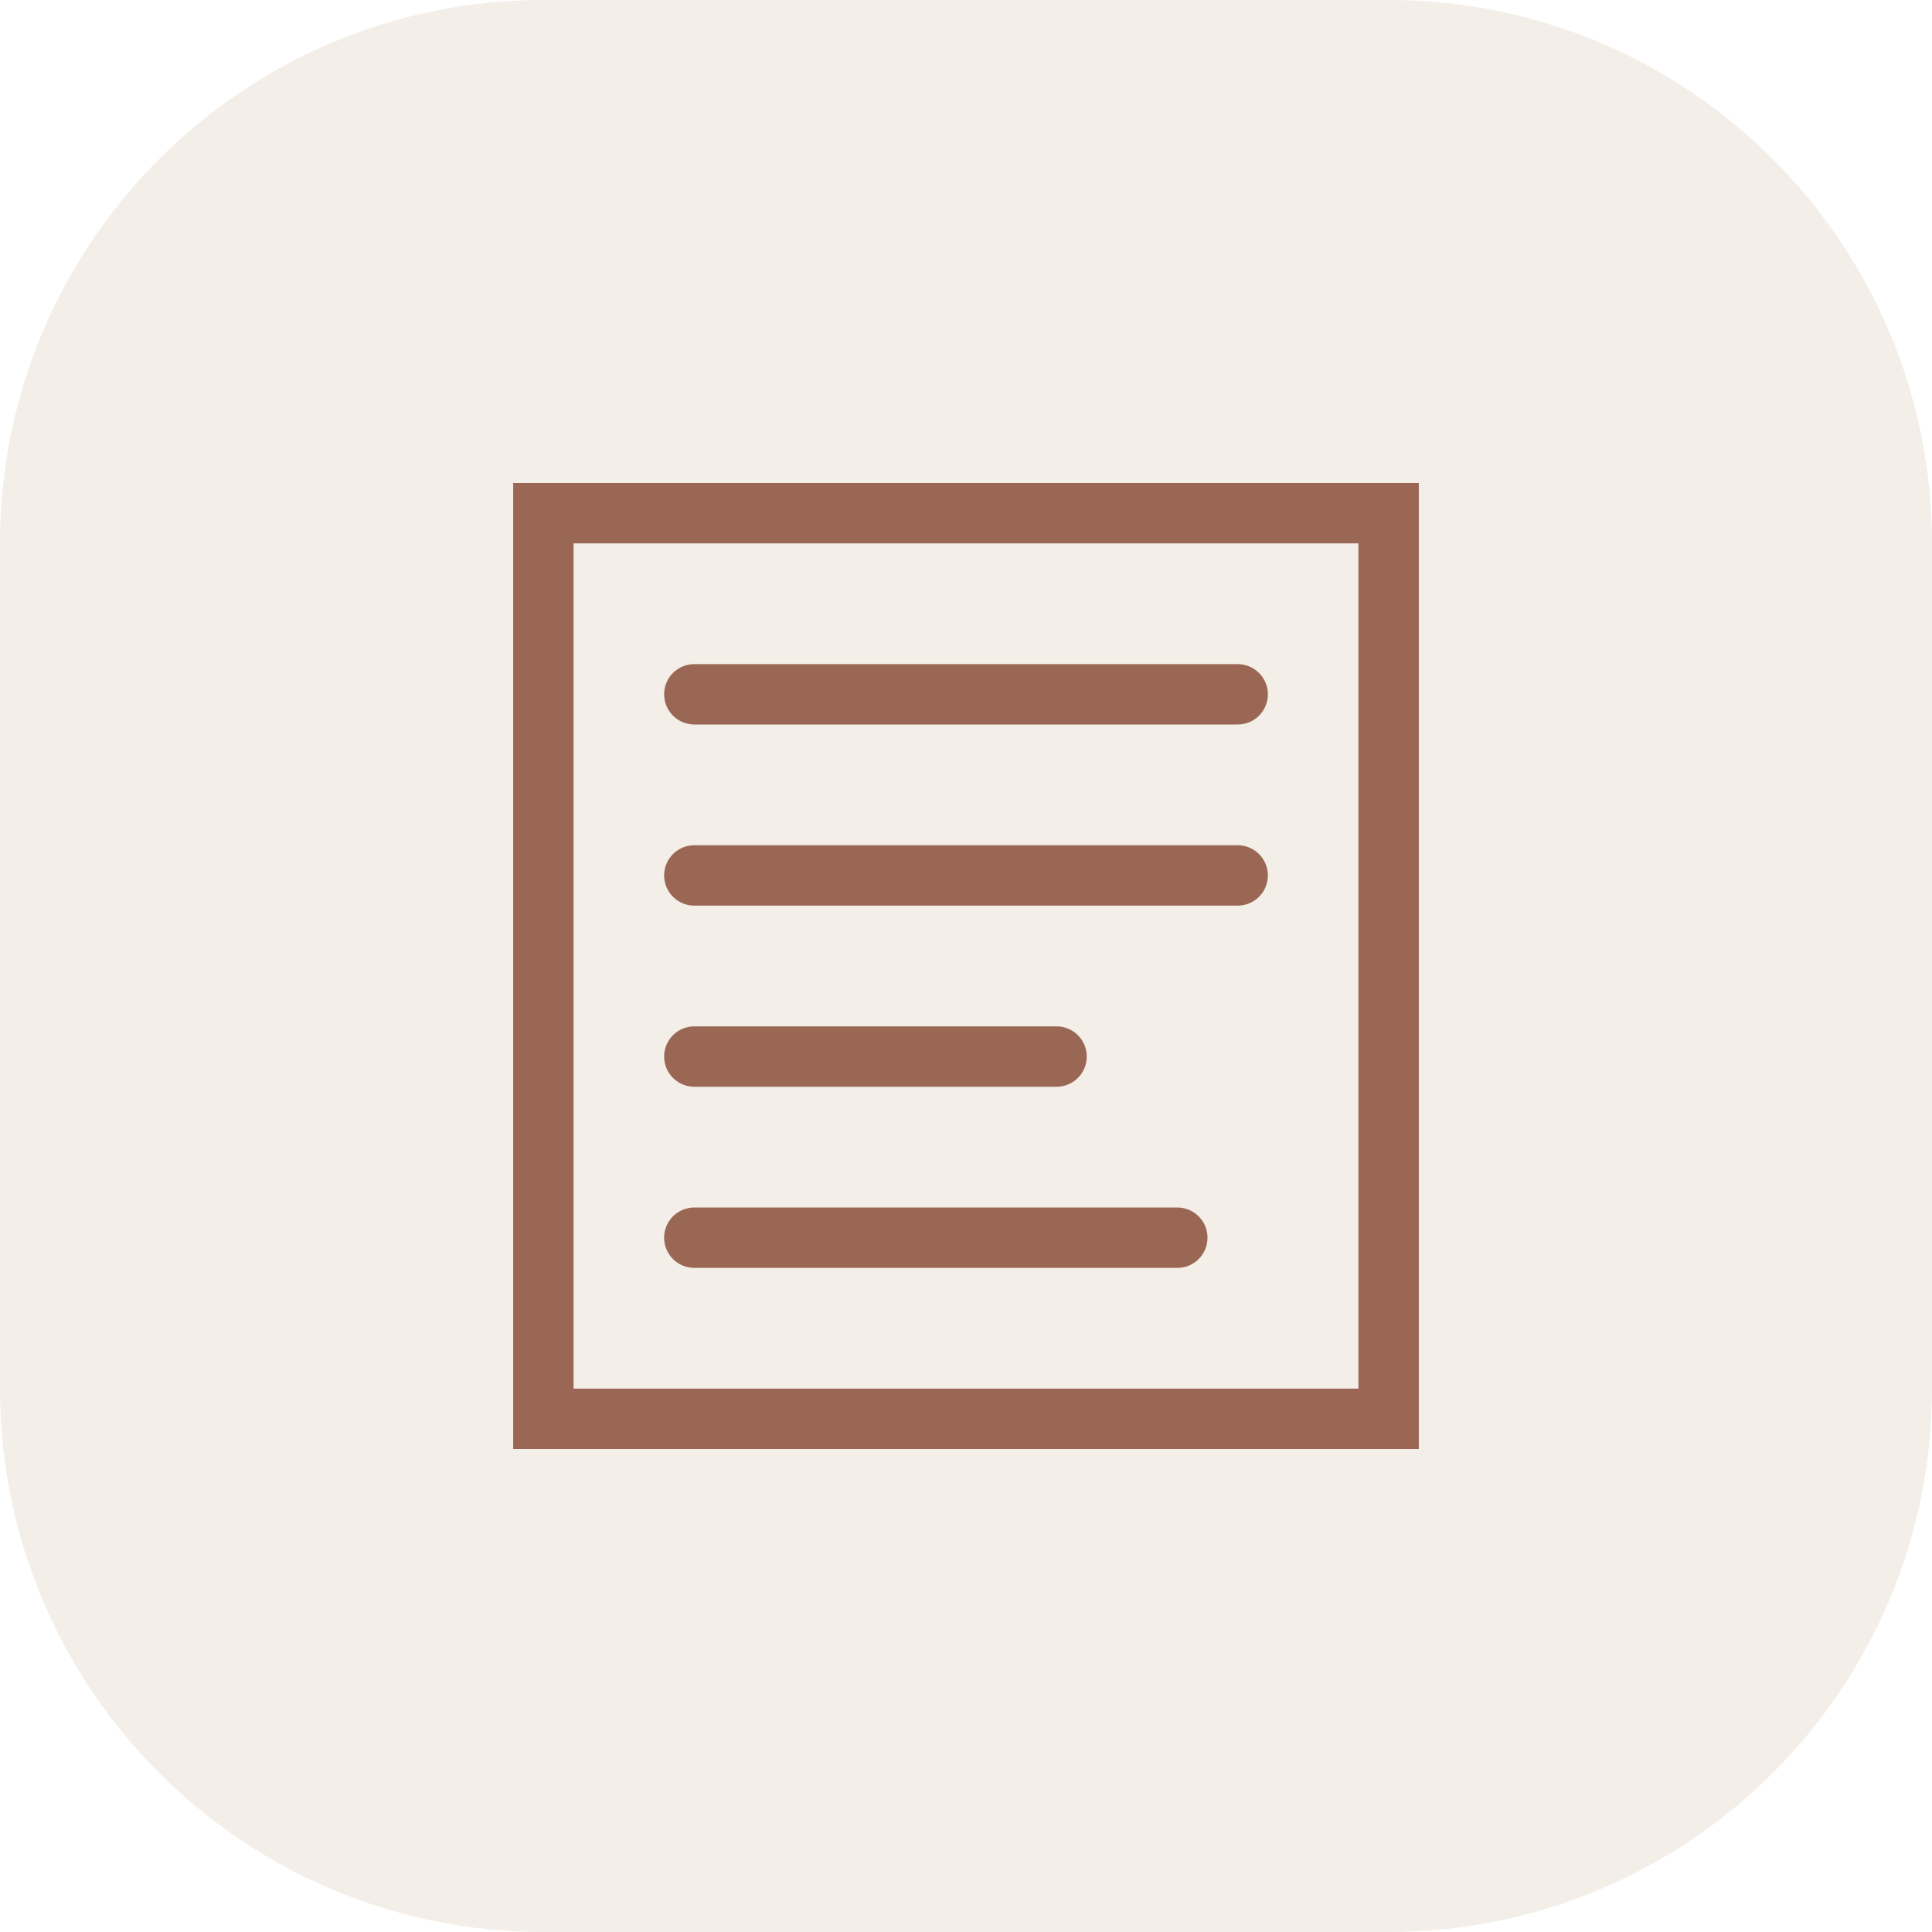
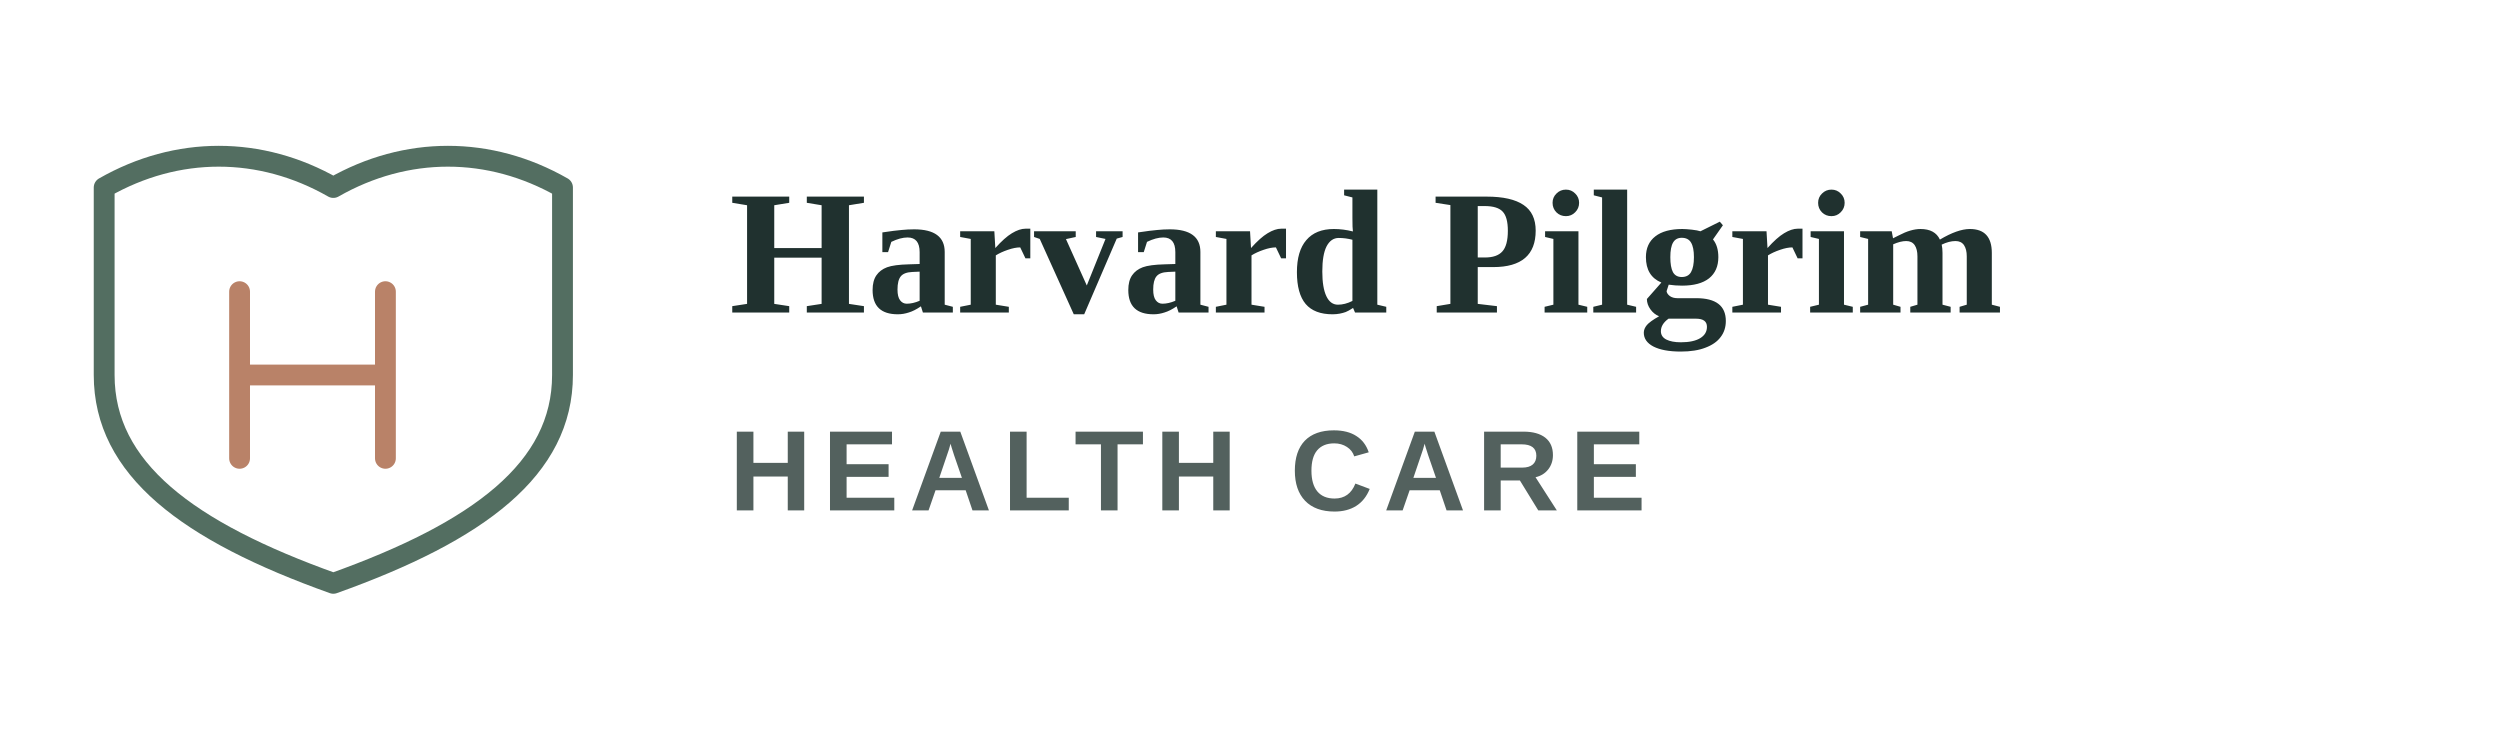
- <svg xmlns="http://www.w3.org/2000/svg" viewBox="0 0 64 64" role="img" aria-labelledby="t">
-   <rect width="64" height="64" rx="18" fill="#f3eee7" />
-   <path d="M18 17h28v30H18z" fill="none" stroke="#9b6755" stroke-width="2" />
-   <path d="M23 23h18M23 29h18M23 35h12M23 41h16" stroke="#9b6755" stroke-width="2" stroke-linecap="round" />
+ <svg xmlns="http://www.w3.org/2000/svg" viewBox="0 0 240 72">
+   <g fill="none" stroke-linecap="round" stroke-linejoin="round">
+     <path d="M32 18c7-4 15-4 22 0v18c0 9-8 15-22 20C18 51 10 45 10 36V18c7-4 15-4 22 0Z" stroke="#536e61" stroke-width="2" />
+     <path d="M23 28v16m14-16v16M23 36h14" stroke="#b98268" stroke-width="2" />
+   </g>
+   <text x="70" y="30" fill="#20312f" font-family="Georgia, 'Times New Roman', serif" font-size="17" font-weight="700">Harvard Pilgrim</text>
+   <text x="70" y="49" fill="#53615e" font-family="Arial, Helvetica, sans-serif" font-size="11" font-weight="600" letter-spacing="1">HEALTH CARE</text>
</svg>
